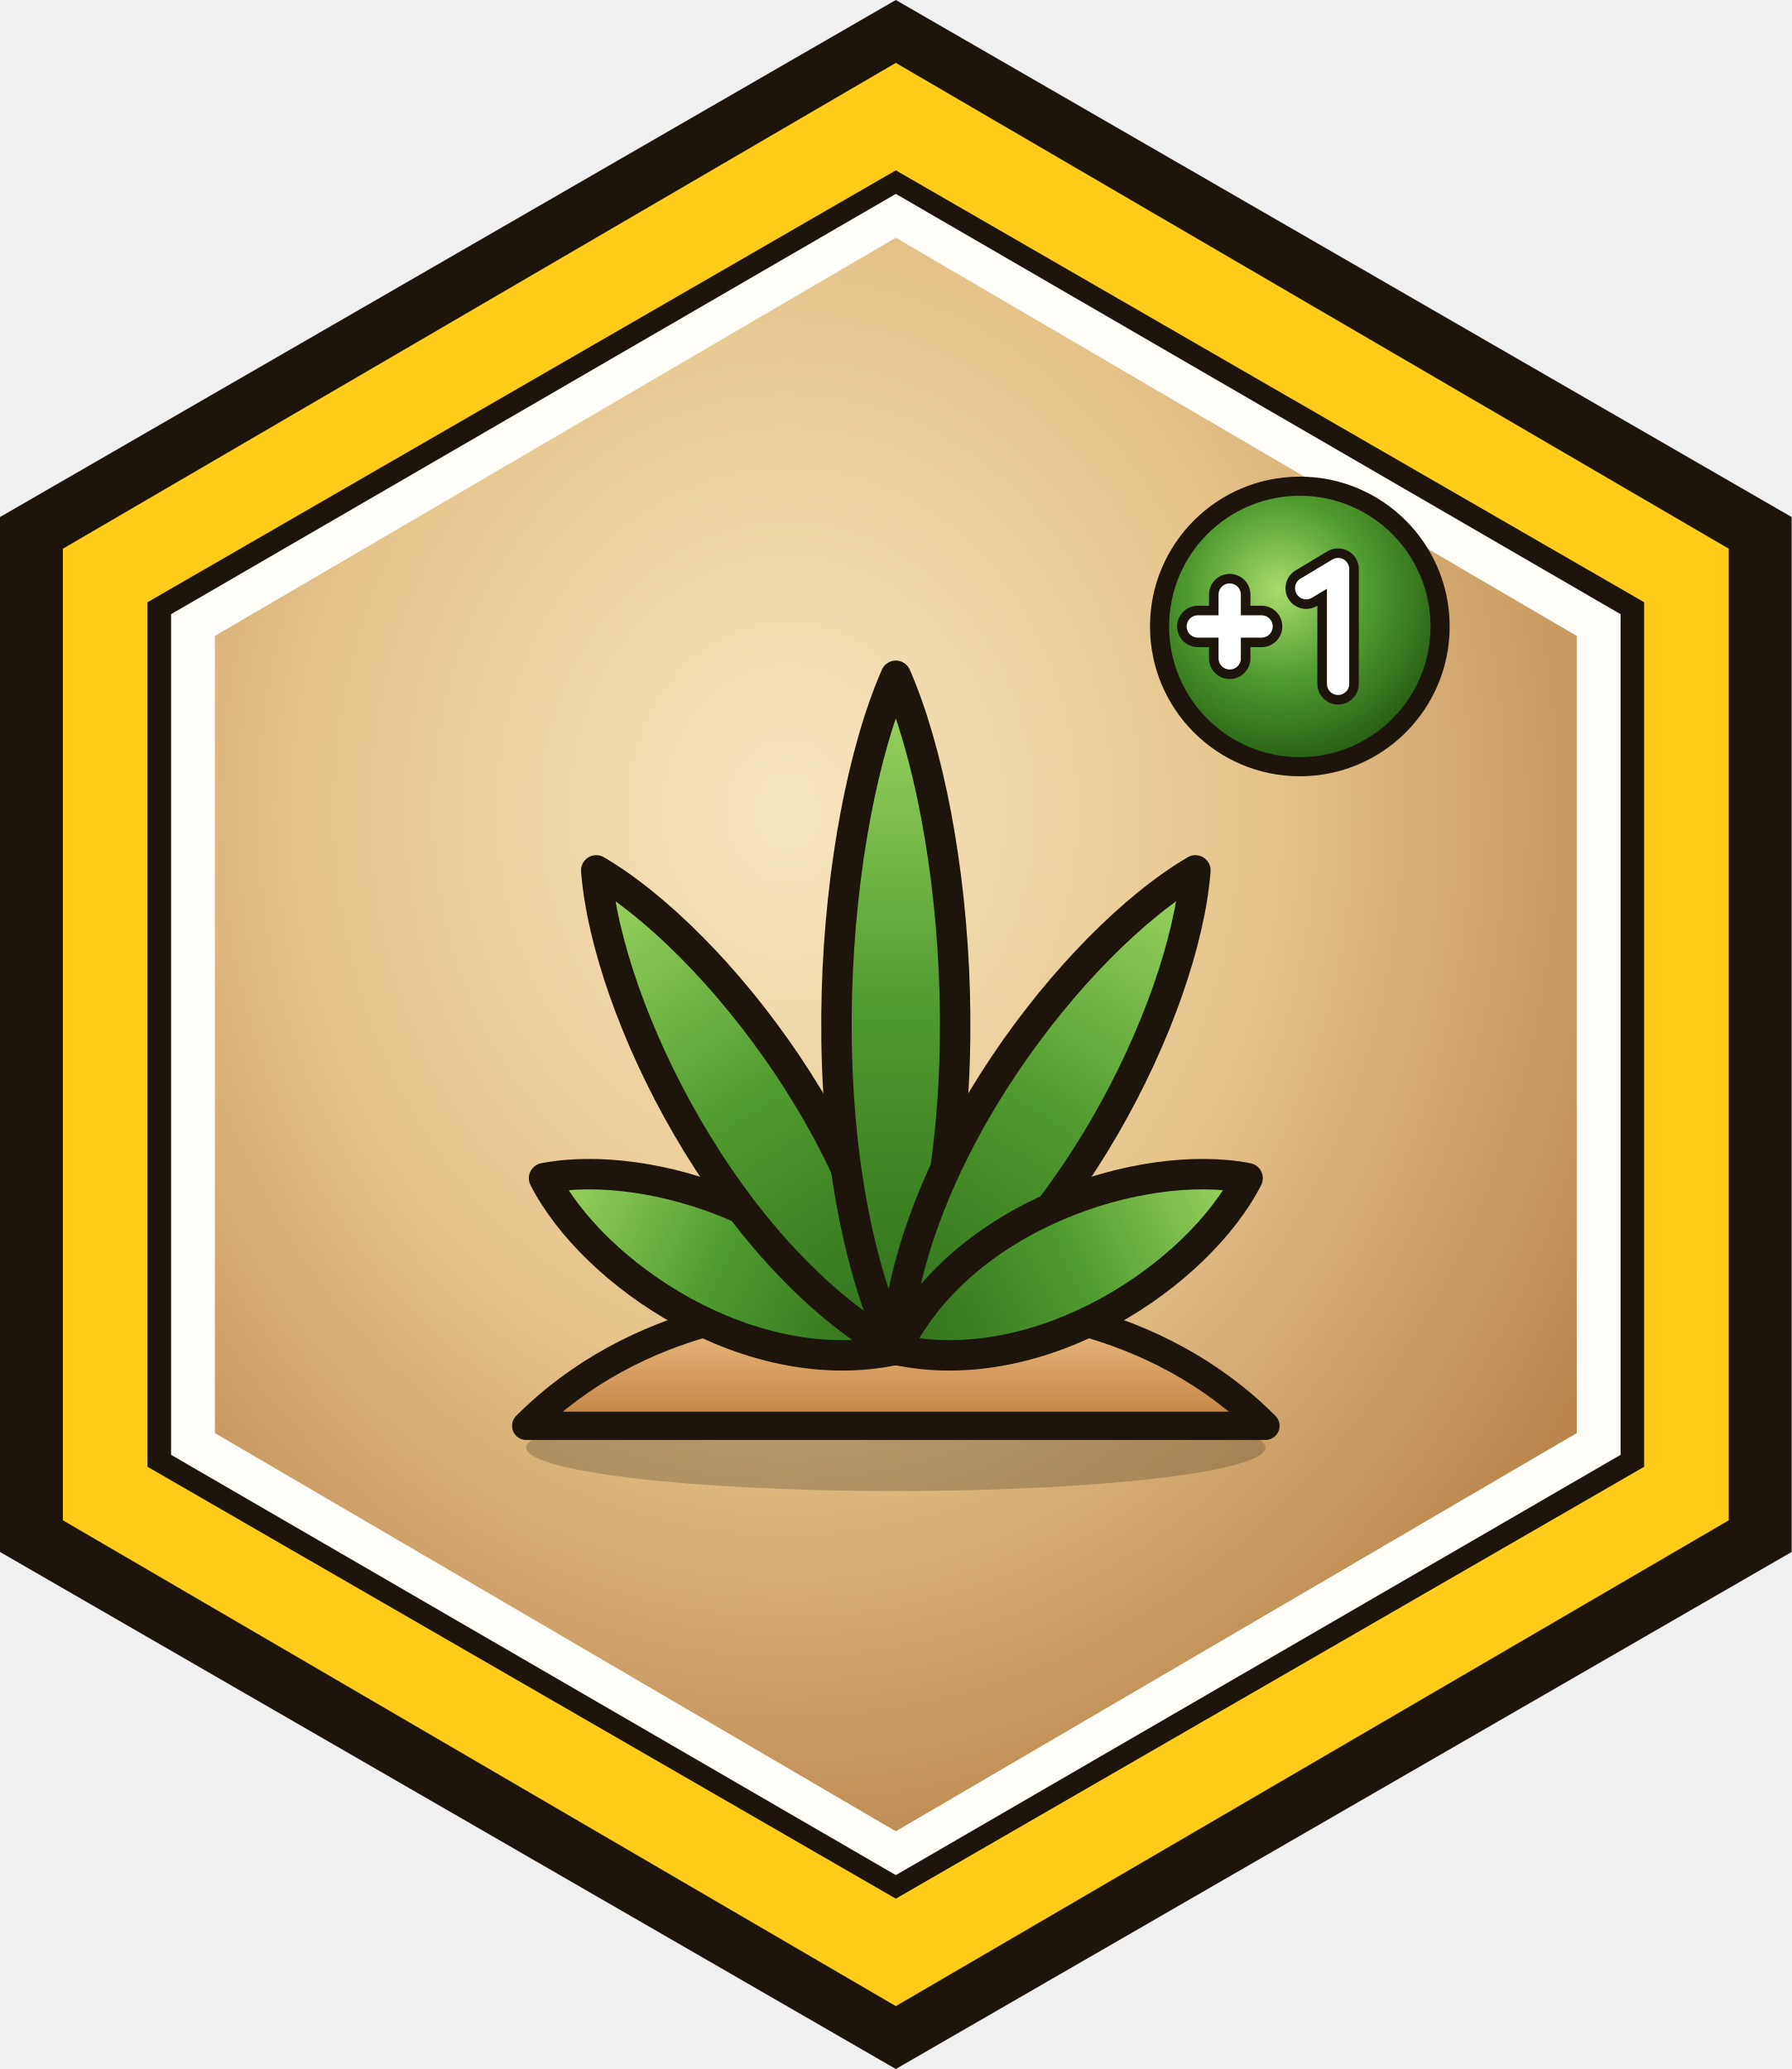
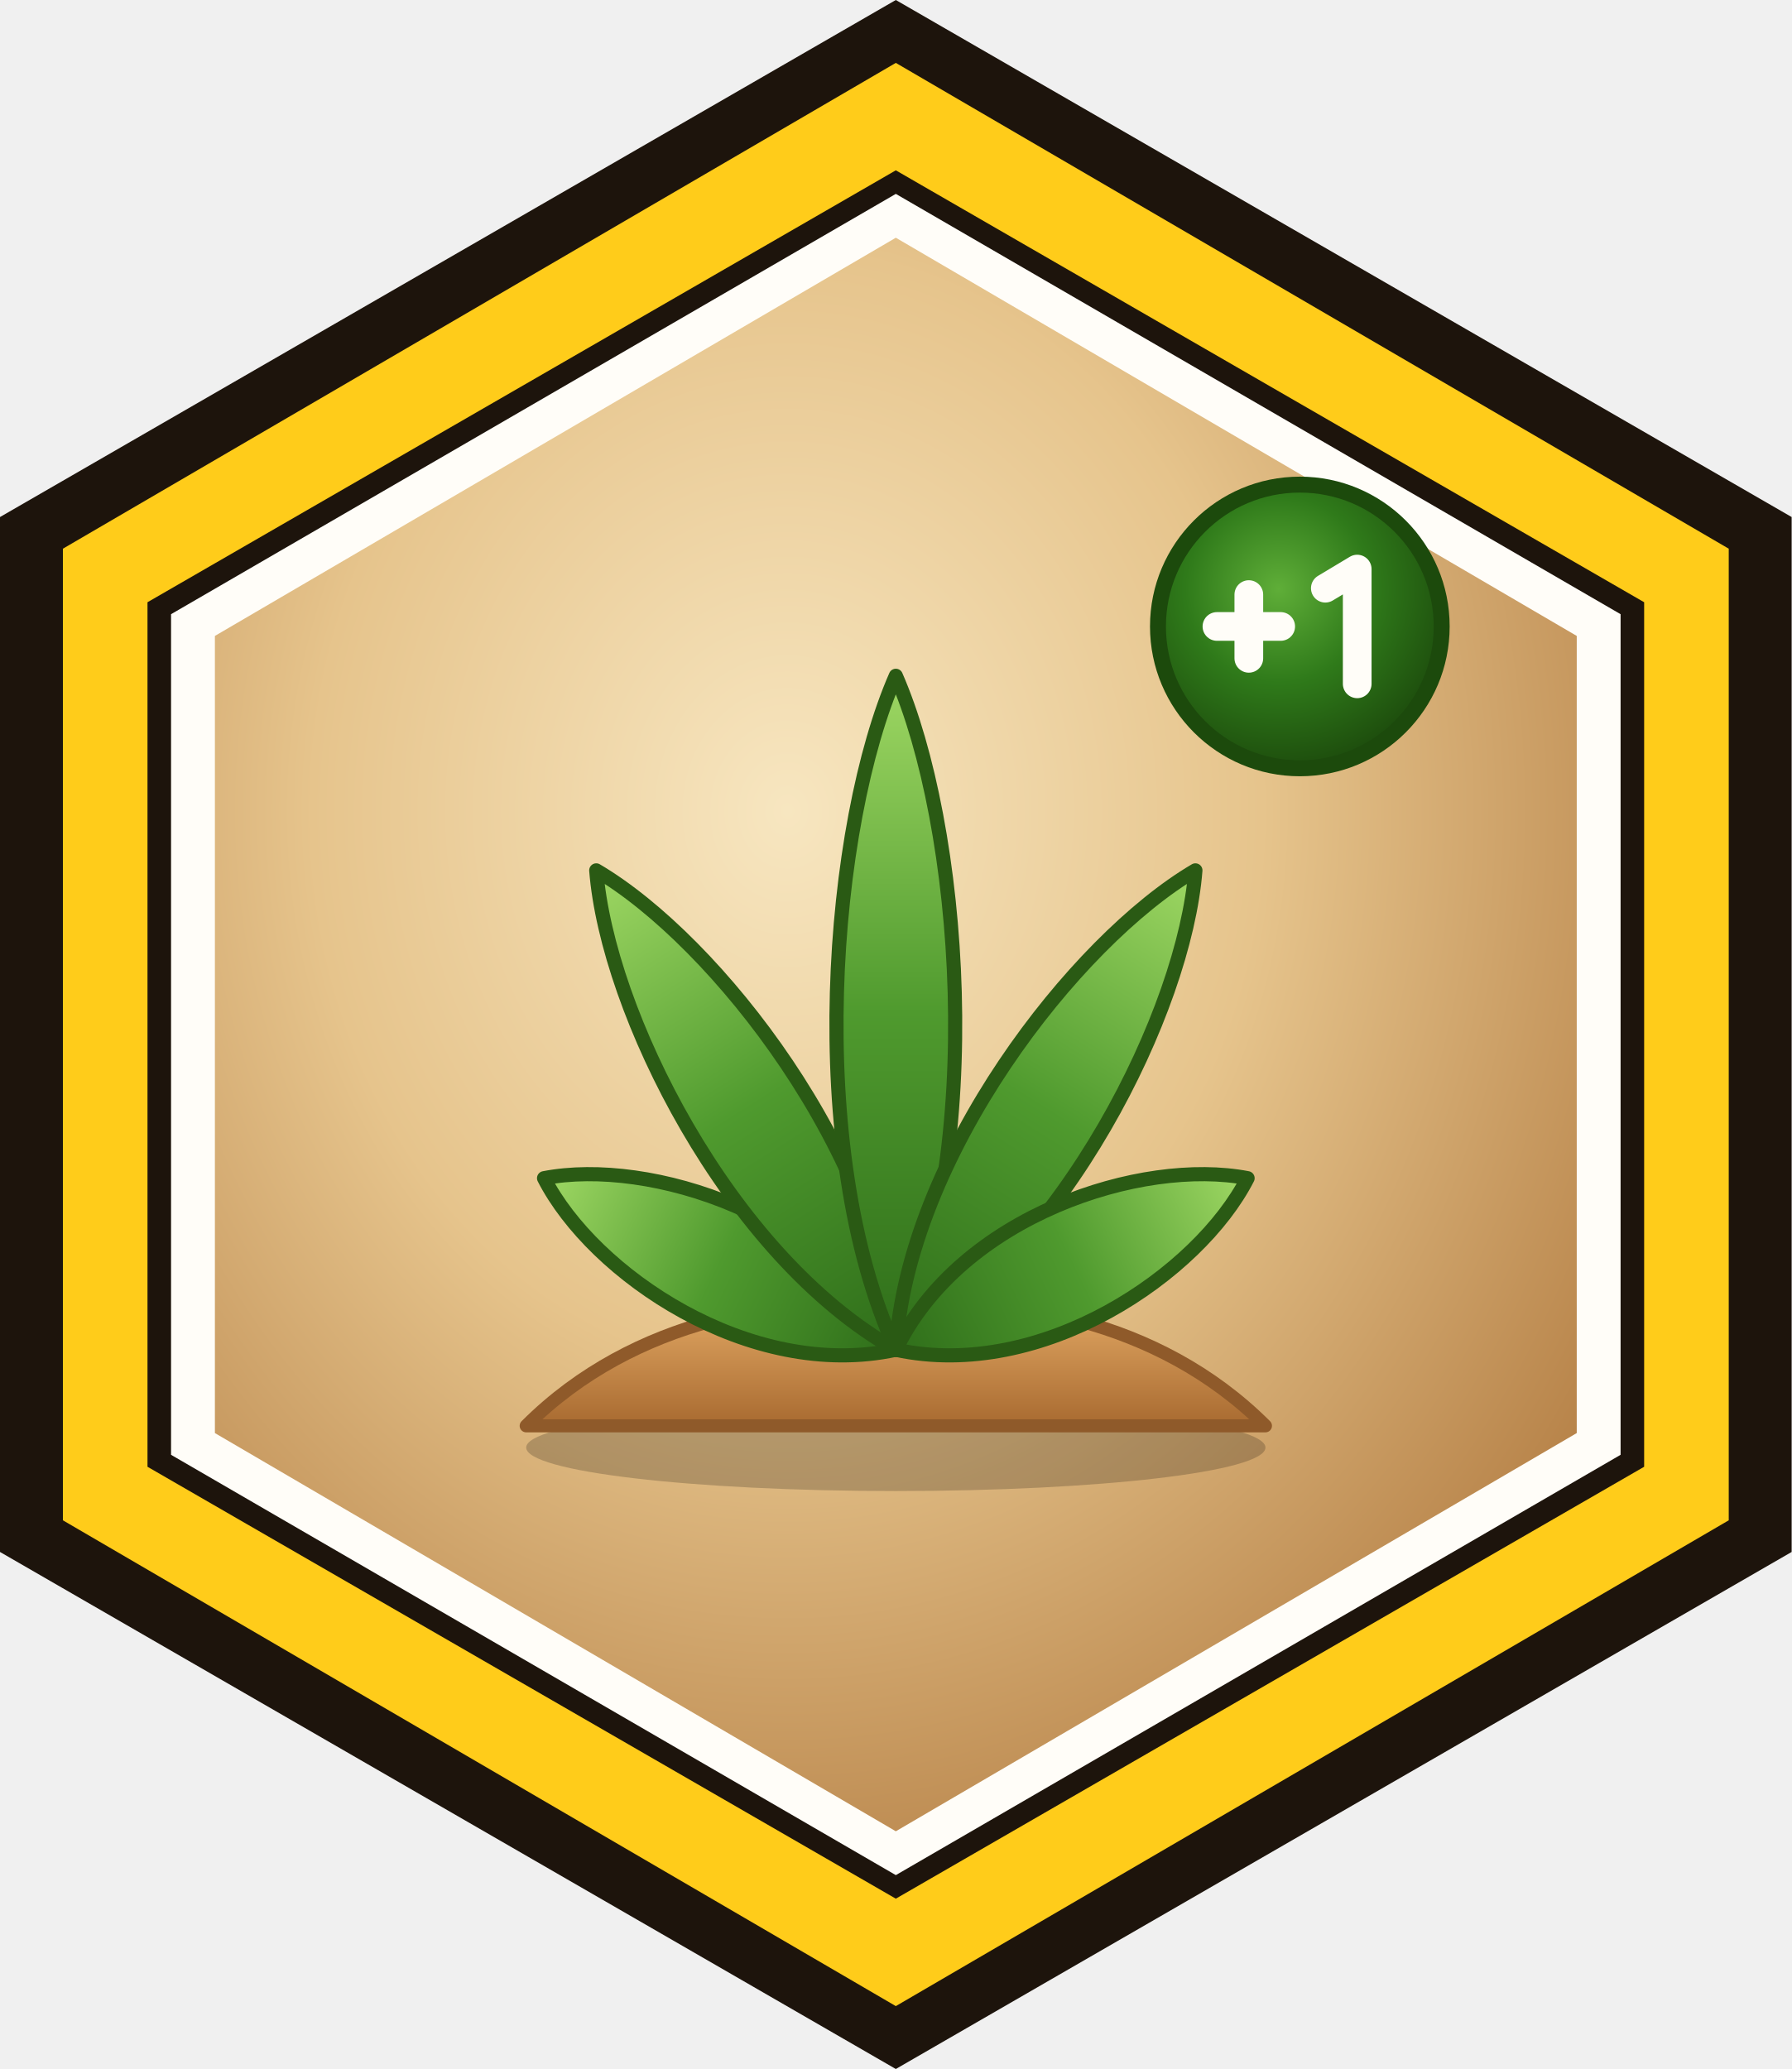
<svg xmlns="http://www.w3.org/2000/svg" viewBox="0 0 413 477" width="413" height="477">
  <polygon points="206.5,0.0 413.0,119.2 413.0,357.8 206.5,477.0 0.0,357.8 0.0,119.2" fill="#1d140c" />
  <polygon points="206.5,14.5 398.5,126.5 398.5,350.5 206.5,462.5 14.5,350.5 14.5,126.5" fill="#ffcc1a" />
  <svg x="34" y="39" width="345" height="399" viewBox="0 0 413 477">
    <defs>
      <radialGradient id="sp0" cx="42%" cy="36%" r="70%">
        <stop offset="0.00" stop-color="#f7e6c0" />
        <stop offset="0.50" stop-color="#e6c48c" />
        <stop offset="1.00" stop-color="#b8844a" />
      </radialGradient>
      <clipPath id="sphexclip0_0">
        <polygon points="206.5,18.6 394.4,128.5 394.4,348.5 206.5,458.4 18.6,348.5 18.6,128.5" />
      </clipPath>
      <linearGradient id="sp2" x1="0" y1="0" x2="0" y2="1">
        <stop offset="0.00" stop-color="#9fd864" />
        <stop offset="0.50" stop-color="#4f9a2e" />
        <stop offset="1.00" stop-color="#2f6e1a" />
      </linearGradient>
      <linearGradient id="sp3" x1="0" y1="0" x2="0" y2="1">
-         <stop offset="0.00" stop-color="#f0c48a" />
-         <stop offset="1.00" stop-color="#c08040" />
+         <stop offset="0.00" stop-color="#e2a864" />
+         <stop offset="1.00" stop-color="#a86a30" />
      </linearGradient>
      <radialGradient id="sp4" cx="42%" cy="36%" r="70%">
-         <stop offset="0.00" stop-color="#a8dc6c" />
-         <stop offset="0.50" stop-color="#4f9a2e" />
-         <stop offset="1.00" stop-color="#245a12" />
+         <stop offset="0.00" stop-color="#5fae38" />
+         <stop offset="0.50" stop-color="#2f7a1a" />
+         <stop offset="1.00" stop-color="#1c4a0c" />
      </radialGradient>
    </defs>
    <polygon points="206.5,0.0 413.0,119.2 413.0,357.8 206.5,477.0 0.0,357.8 0.0,119.2" fill="#1d140c" />
    <polygon points="206.5,6.5 406.5,122.5 406.5,354.5 206.5,470.5 6.5,354.5 6.5,122.5" fill="#fffdf8" />
    <polygon points="206.5,18.6 394.4,128.5 394.4,348.5 206.5,458.4 18.6,348.5 18.6,128.5" fill="url(#sp0)" />
    <g transform="translate(56.5,88.5) scale(3)">
      <ellipse cx="50" cy="88" rx="34" ry="4" fill="#000" opacity=".2" />
-       <path d="M16 86C26 76 40 74 50 75C60 74 74 76 84 86Z" fill="url(#sp3)" stroke="#1d140c" stroke-width="2.6" stroke-linejoin="round" />
-       <path transform="translate(50 79) rotate(-64)" d="M0 0C8.5 -10.8 5.95 -28.1 0 -36C-5.95 -28.1 -8.5 -10.8 0 0Z" fill="url(#sp2)" stroke="#1d140c" stroke-width="2.8" stroke-linejoin="round" />
-       <path transform="translate(50 79) rotate(-32)" d="M0 0C8.5 -15.6 5.95 -40.6 0 -52C-5.95 -40.6 -8.5 -15.6 0 0Z" fill="url(#sp2)" stroke="#1d140c" stroke-width="2.8" stroke-linejoin="round" />
-       <path transform="translate(50 79) rotate(0)" d="M0 0C8.5 -18.6 5.95 -48.4 0 -62C-5.95 -48.4 -8.5 -18.6 0 0Z" fill="url(#sp2)" stroke="#1d140c" stroke-width="2.8" stroke-linejoin="round" />
-       <path transform="translate(50 79) rotate(32)" d="M0 0C8.5 -15.6 5.95 -40.6 0 -52C-5.95 -40.6 -8.5 -15.6 0 0Z" fill="url(#sp2)" stroke="#1d140c" stroke-width="2.8" stroke-linejoin="round" />
-       <path transform="translate(50 79) rotate(64)" d="M0 0C8.5 -10.8 5.95 -28.1 0 -36C-5.95 -28.1 -8.5 -10.8 0 0Z" fill="url(#sp2)" stroke="#1d140c" stroke-width="2.8" stroke-linejoin="round" />
+       <path d="M16 86C26 76 40 74 50 75C60 74 74 76 84 86Z" fill="url(#sp3)" stroke="#8f5a2a" stroke-width="1.2" stroke-linejoin="round" />
+       <path transform="translate(50 79) rotate(-64)" d="M0 0C8.5 -10.8 5.95 -28.1 0 -36C-5.95 -28.1 -8.5 -10.8 0 0Z" fill="url(#sp2)" stroke="#2a5a14" stroke-width="1.3" stroke-linejoin="round" />
+       <path transform="translate(50 79) rotate(-32)" d="M0 0C8.5 -15.6 5.95 -40.6 0 -52C-5.95 -40.6 -8.5 -15.6 0 0Z" fill="url(#sp2)" stroke="#2a5a14" stroke-width="1.3" stroke-linejoin="round" />
+       <path transform="translate(50 79) rotate(0)" d="M0 0C8.5 -18.6 5.95 -48.4 0 -62C-5.95 -48.4 -8.5 -18.6 0 0Z" fill="url(#sp2)" stroke="#2a5a14" stroke-width="1.3" stroke-linejoin="round" />
+       <path transform="translate(50 79) rotate(32)" d="M0 0C8.5 -15.6 5.95 -40.6 0 -52C-5.95 -40.6 -8.5 -15.6 0 0Z" fill="url(#sp2)" stroke="#2a5a14" stroke-width="1.3" stroke-linejoin="round" />
+       <path transform="translate(50 79) rotate(64)" d="M0 0C8.5 -10.8 5.95 -28.1 0 -36C-5.95 -28.1 -8.5 -10.8 0 0Z" fill="url(#sp2)" stroke="#2a5a14" stroke-width="1.3" stroke-linejoin="round" />
    </g>
    <g transform="translate(274.0 81.9) scale(0.8797)">
-       <circle cx="50" cy="50" r="47" fill="#1d140c" />
-       <circle cx="50" cy="50" r="41" fill="url(#sp4)" />
-       <path d="M18 50H38M28 40V60M52 38L62 32V68" fill="none" stroke="#1d140c" stroke-width="13" stroke-linecap="round" stroke-linejoin="round" />
-       <path d="M18 50H38M28 40V60M52 38L62 32V68" fill="none" stroke="#ffffff" stroke-width="7" stroke-linecap="round" stroke-linejoin="round" />
+       <circle cx="50" cy="50" r="47" fill="#1c4a0c" />
+       <circle cx="50" cy="50" r="42" fill="url(#sp4)" />
+       <path d="M24 50H44M34 40V60M58 38L68 32V68" fill="none" stroke="#fffdf8" stroke-width="9" stroke-linecap="round" stroke-linejoin="round" />
    </g>
  </svg>
</svg>
